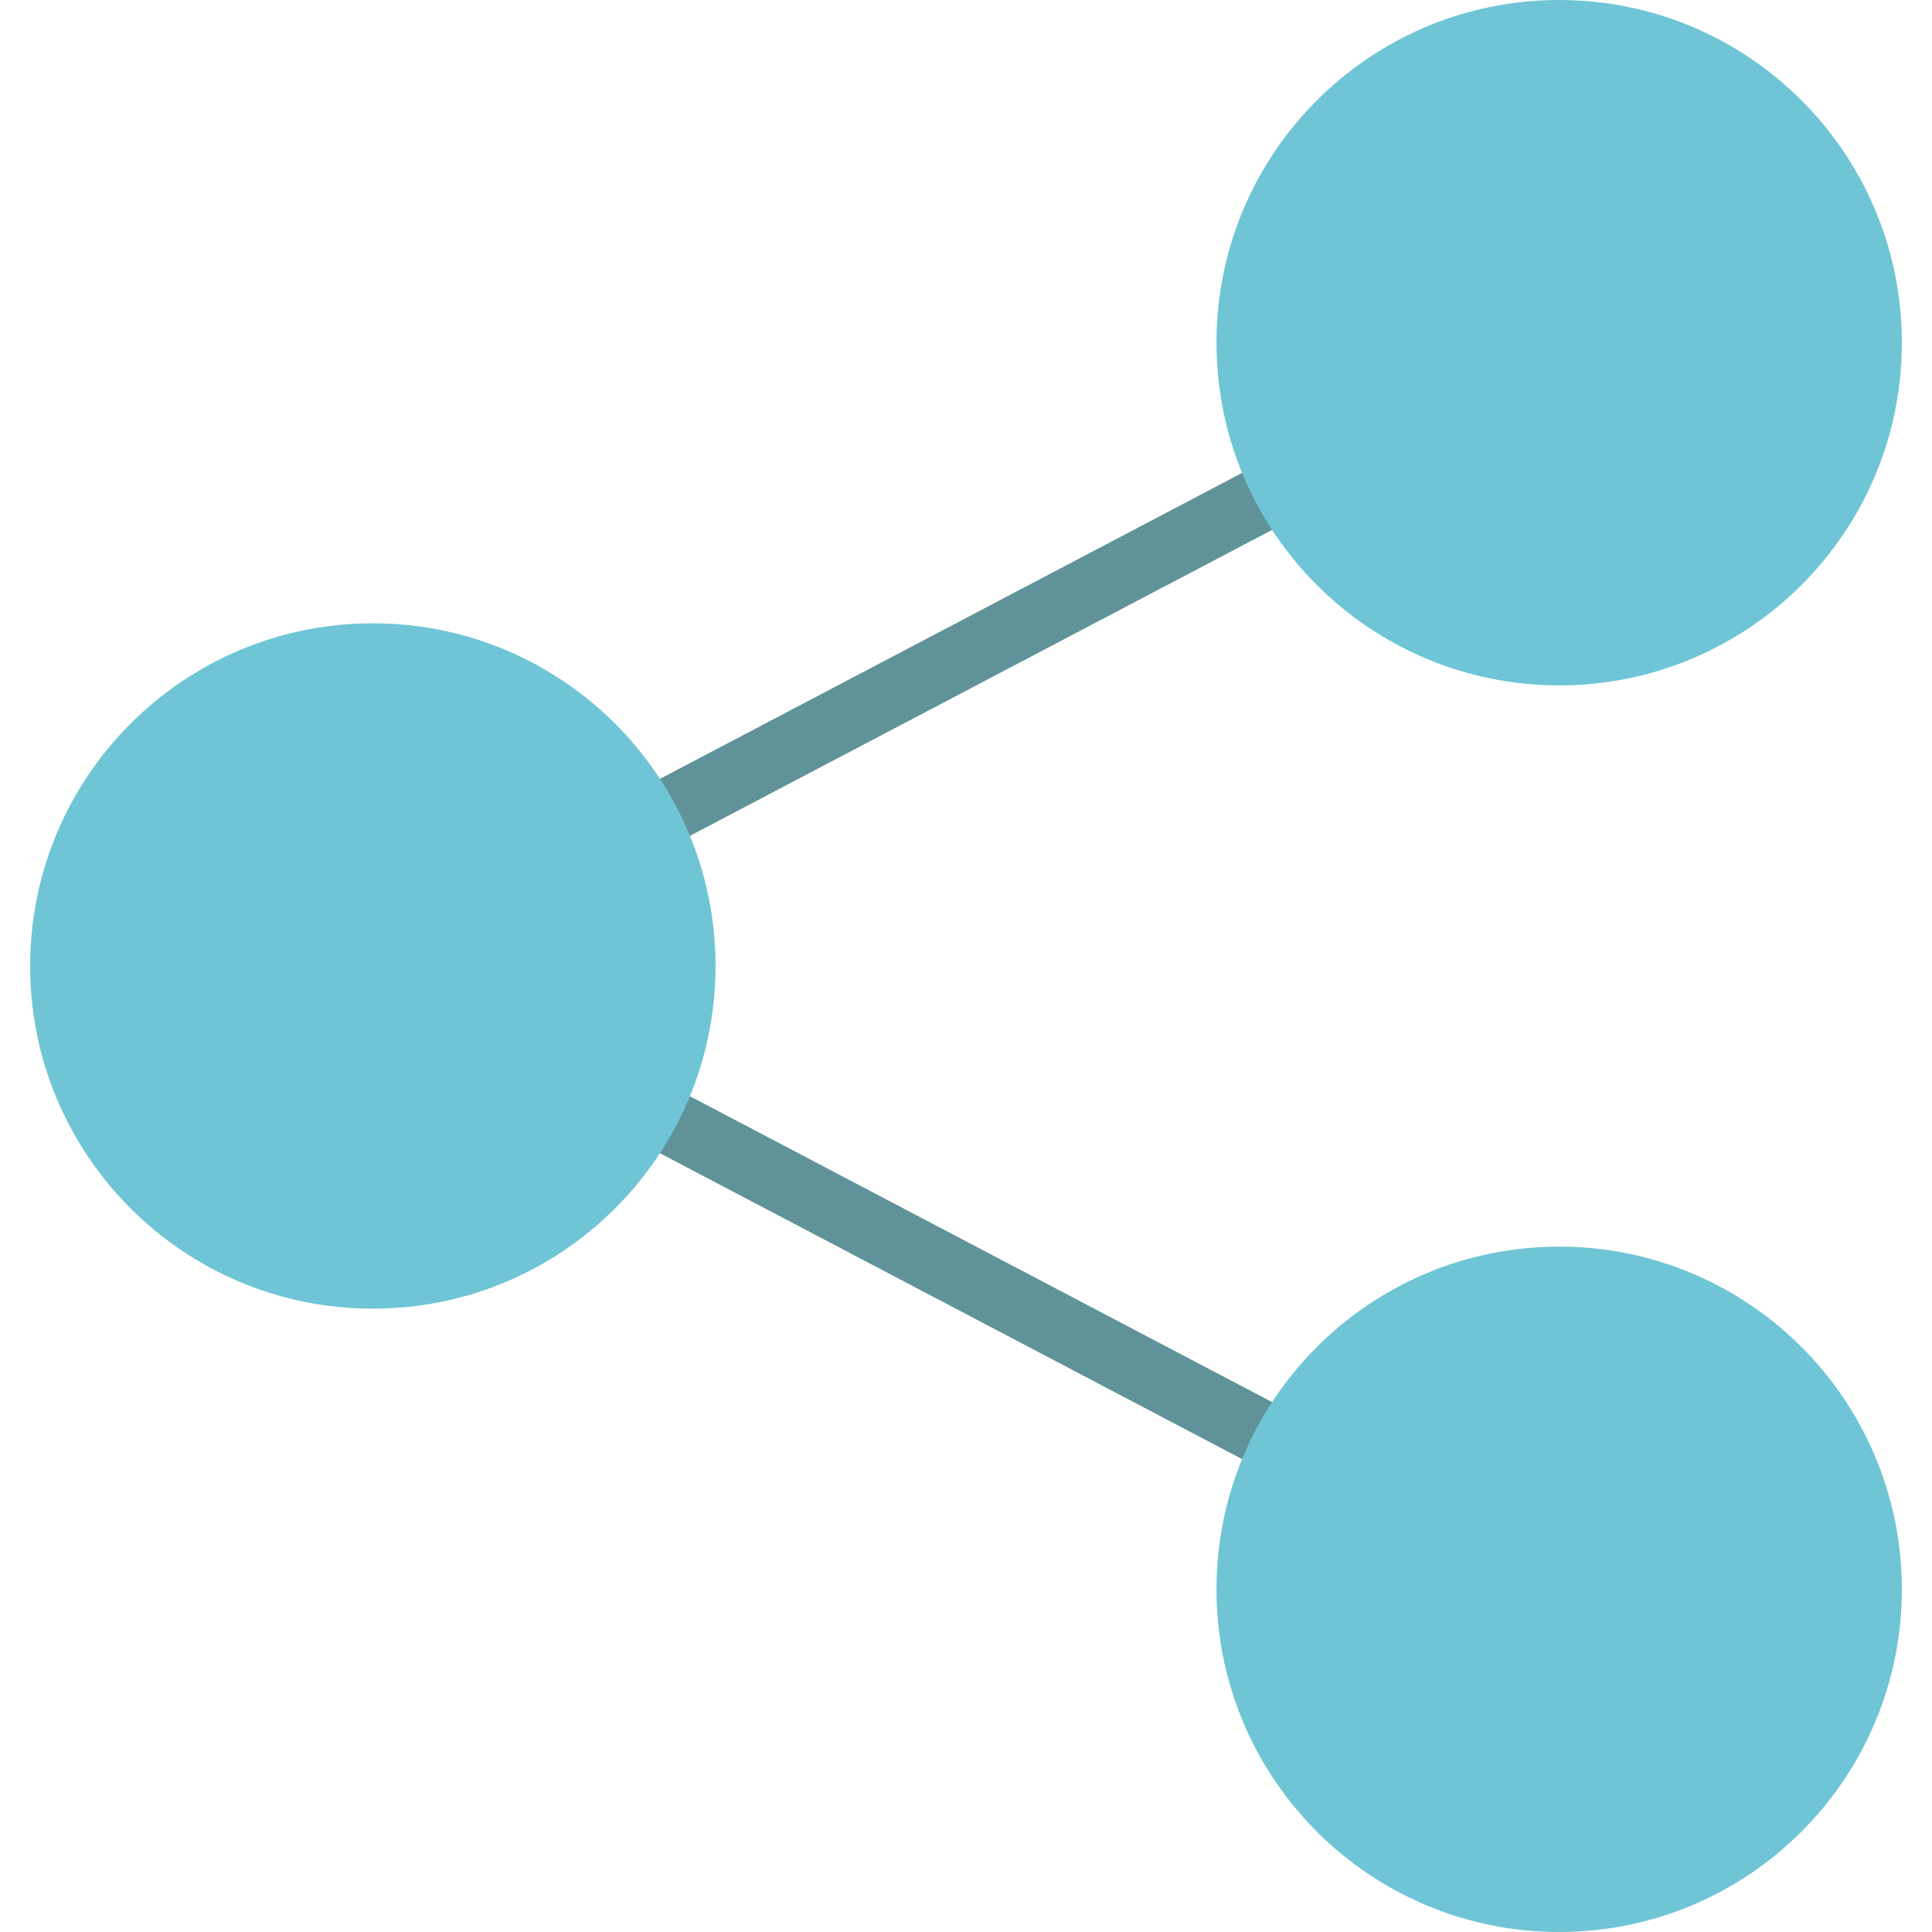
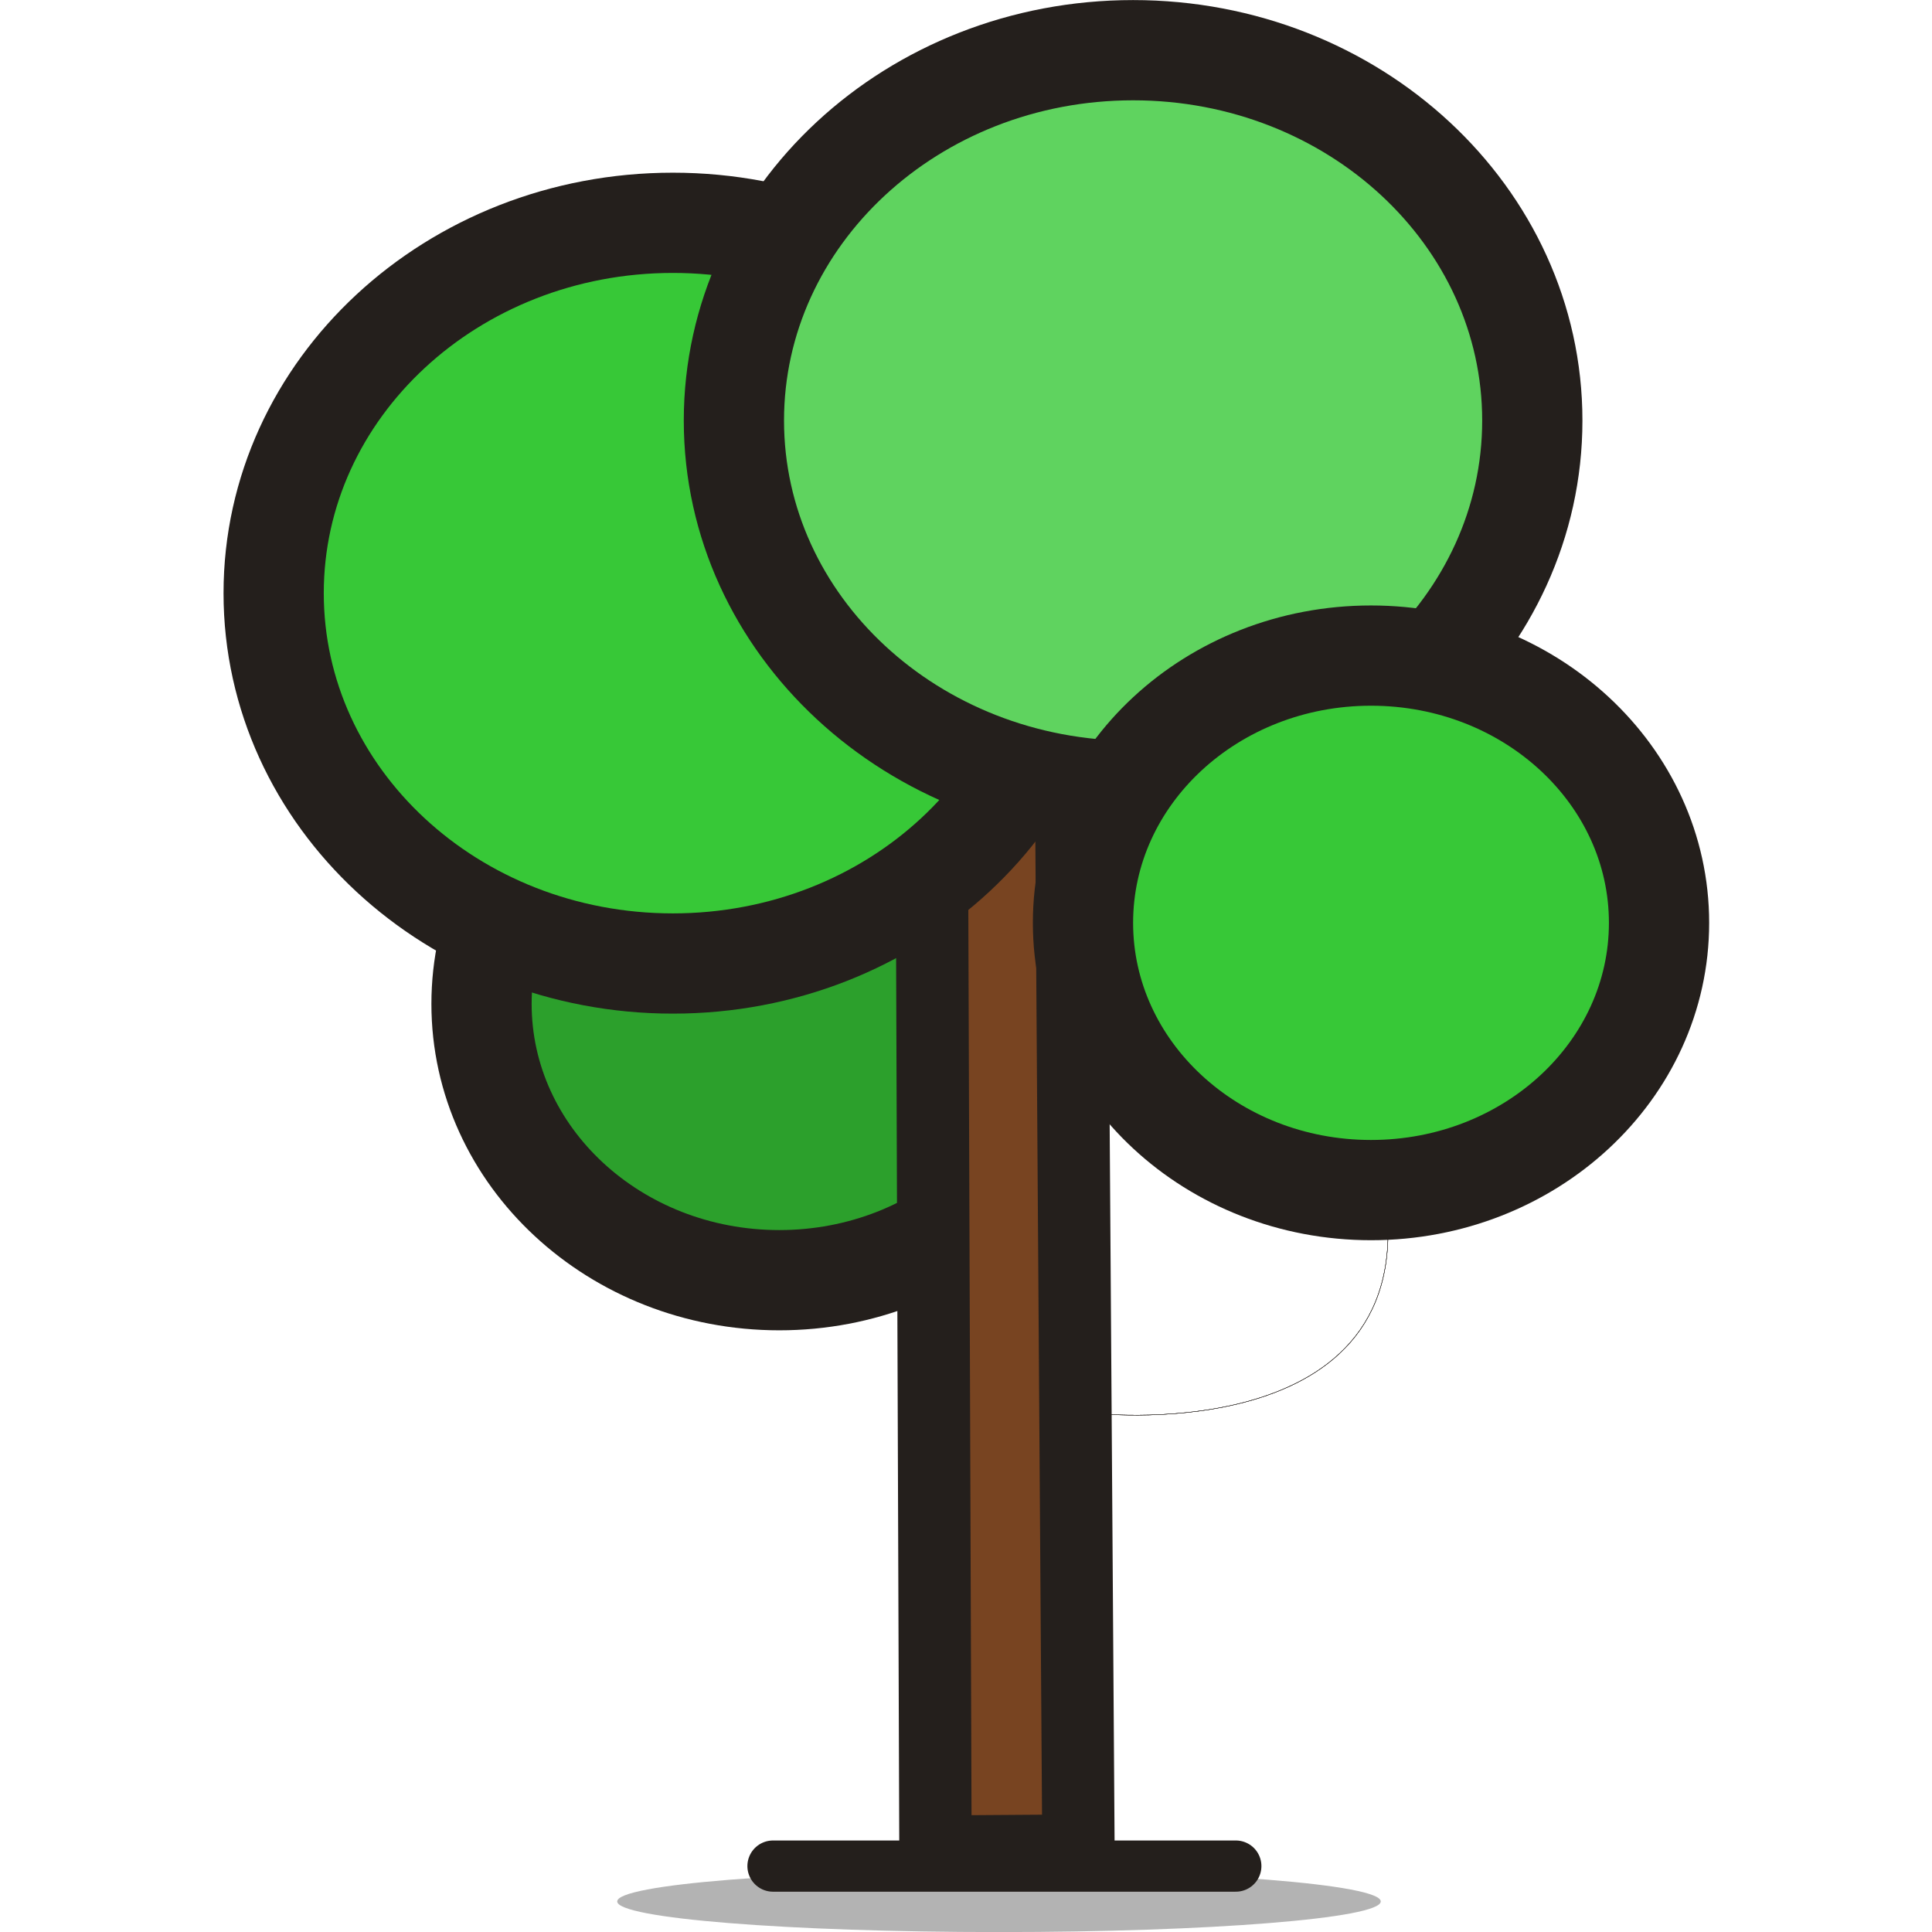
- <svg xmlns="http://www.w3.org/2000/svg" version="1.1" id="Layer_1" viewBox="0 0 512 512" xml:space="preserve">
-   <g>
-     <rect x="136.268" y="330.038" transform="matrix(-0.8852 -0.4651 0.4651 -0.8852 325.138 757.3587)" style="fill:#609399;" width="239.456" height="17.066" />
-     <rect x="247.491" y="53.674" transform="matrix(-0.4652 -0.8852 0.8852 -0.4652 221.626 480.7104)" style="fill:#609399;" width="17.067" height="239.467" />
+ <svg xmlns="http://www.w3.org/2000/svg" width="800px" height="800px" viewBox="-2.27 0 19.62 19.62" id="svg8" version="1.1">
+   <defs id="defs2">
+     <clipPath clipPathUnits="userSpaceOnUse" id="clipPath23">
+       <rect height="170.007" id="rect25" style="opacity:1;fill:none;fill-opacity:1;stroke:#000000;stroke-width:1.5;stroke-linecap:round;stroke-linejoin:round;stroke-miterlimit:4;stroke-dasharray:none;stroke-dashoffset:0;stroke-opacity:0.976" transform="rotate(90)" width="263.846" x="6.785" y="110.362" />
+     </clipPath>
+   </defs>
+   <g id="layer1" transform="translate(20.51101,-382.0013)">
+     <rect height="58.184" id="rect8011" ry="1.143" style="opacity:1;fill:none;fill-opacity:1;stroke:none;stroke-width:1.107;stroke-linecap:round;stroke-linejoin:round;stroke-miterlimit:4;stroke-dasharray:none;stroke-dashoffset:0;stroke-opacity:1" width="150.118" x="-377.22" y="-198.905" />
  </g>
-   <g>
-     <circle style="fill:#6FC5D6;" cx="98.805" cy="256" r="90.817" />
-     <circle style="fill:#6FC5D6;" cx="413.195" cy="421.183" r="90.817" />
-     <circle style="fill:#6FC5D6;" cx="413.195" cy="90.817" r="90.817" />
+   <g id="g8681" transform="translate(20.51101,-382.0013)">
+     <rect height="58.184" id="rect8677" ry="1.143" style="opacity:1;fill:none;fill-opacity:1;stroke:none;stroke-width:1.107;stroke-linecap:round;stroke-linejoin:round;stroke-miterlimit:4;stroke-dasharray:none;stroke-dashoffset:0;stroke-opacity:1" width="150.118" x="-377.22" y="-198.905" />
+   </g>
+   <g id="g9233" transform="translate(20.51101,-382.0013)">
+     <rect height="58.184" id="rect9229" ry="1.143" style="opacity:1;fill:none;fill-opacity:1;stroke:none;stroke-width:1.107;stroke-linecap:round;stroke-linejoin:round;stroke-miterlimit:4;stroke-dasharray:none;stroke-dashoffset:0;stroke-opacity:1" width="150.118" x="-377.22" y="-198.905" />
+     <rect height="368.832" id="rect9311" ry="1.143" style="opacity:1;fill:none;fill-opacity:1;stroke:none;stroke-width:1.107;stroke-linecap:round;stroke-linejoin:round;stroke-miterlimit:4;stroke-dasharray:none;stroke-dashoffset:0;stroke-opacity:1" width="313.24" x="-594.39" y="-161.634" />
+     <ellipse cx="-14.867" cy="392.196" id="path4729" rx="3.024" ry="2.806" style="opacity:1;fill:#2ca02c;fill-opacity:1;stroke:#241f1c;stroke-width:1.018;stroke-linecap:round;stroke-linejoin:round;stroke-miterlimit:4;stroke-dasharray:none;stroke-dashoffset:0;stroke-opacity:1" />
+     <path d="m -13.281,400.805 -0.043,-12.111 1.412,-1.4e-4 0.083,12.101 z" id="path979-8-6-6-8-5-7" style="opacity:1;fill:#784421;fill-opacity:1;stroke:#241f1c;stroke-width:0.735;stroke-linecap:round;stroke-linejoin:round;stroke-miterlimit:4;stroke-dasharray:none;stroke-dashoffset:0;stroke-opacity:1" />
+     <ellipse cx="-15.948" cy="388.025" id="path4729-7" rx="4.054" ry="3.761" style="opacity:1;fill:#37c837;fill-opacity:1;stroke:#241f1c;stroke-width:1.018;stroke-linecap:round;stroke-linejoin:round;stroke-miterlimit:4;stroke-dasharray:none;stroke-dashoffset:0;stroke-opacity:1" />
+     <ellipse cx="-11.274" cy="386.272" id="path4729-7-7" rx="4.054" ry="3.761" style="opacity:1;fill:#5fd35f;fill-opacity:1;stroke:#241f1c;stroke-width:1.018;stroke-linecap:round;stroke-linejoin:round;stroke-miterlimit:4;stroke-dasharray:none;stroke-dashoffset:0;stroke-opacity:1" />
+     <ellipse cx="-12.636" cy="401.311" id="path981-7-0-6-5-0" rx="3.877" ry="0.311" style="opacity:1;fill:#b3b3b3;fill-opacity:1;stroke:none;stroke-width:0.797;stroke-linecap:round;stroke-linejoin:round;stroke-miterlimit:4;stroke-dasharray:none;stroke-dashoffset:0;stroke-opacity:1" />
+     <path d="m -14.931,400.952 h 4.7" id="path977-8-5-8-2-0" style="opacity:1;fill:none;fill-opacity:1;stroke:#241f1c;stroke-width:0.52;stroke-linecap:round;stroke-linejoin:round;stroke-miterlimit:4;stroke-dasharray:none;stroke-dashoffset:0;stroke-opacity:1" />
+     <path d="m -11.637,396.356 c 0,0 3.43,0.37 2.895,-2.383" id="path972-85-1-7-4-9" style="opacity:1;fill:none;fill-opacity:1;stroke:#241f1c;stroke-width:0.003;stroke-linecap:round;stroke-linejoin:round;stroke-miterlimit:4;stroke-dasharray:none;stroke-dashoffset:0;stroke-opacity:1" />
+     <ellipse cx="-8.858" cy="391.373" id="path4729-7-7-7" rx="2.925" ry="2.714" style="opacity:1;fill:#37c837;fill-opacity:1;stroke:#241f1c;stroke-width:1.018;stroke-linecap:round;stroke-linejoin:round;stroke-miterlimit:4;stroke-dasharray:none;stroke-dashoffset:0;stroke-opacity:1" />
+     <path d="m -11.637,396.356 c 0,0 3.43,0.37 2.895,-2.383" id="path8203" style="opacity:1;fill:none;fill-opacity:1;stroke:#241f1c;stroke-width:0.003;stroke-linecap:round;stroke-linejoin:round;stroke-miterlimit:4;stroke-dasharray:none;stroke-dashoffset:0;stroke-opacity:1" />
+     <path d="m -11.637,396.356 c 0,0 3.43,0.37 2.895,-2.383" id="path8755" style="opacity:1;fill:none;fill-opacity:1;stroke:#241f1c;stroke-width:0.003;stroke-linecap:round;stroke-linejoin:round;stroke-miterlimit:4;stroke-dasharray:none;stroke-dashoffset:0;stroke-opacity:1" />
  </g>
</svg>
